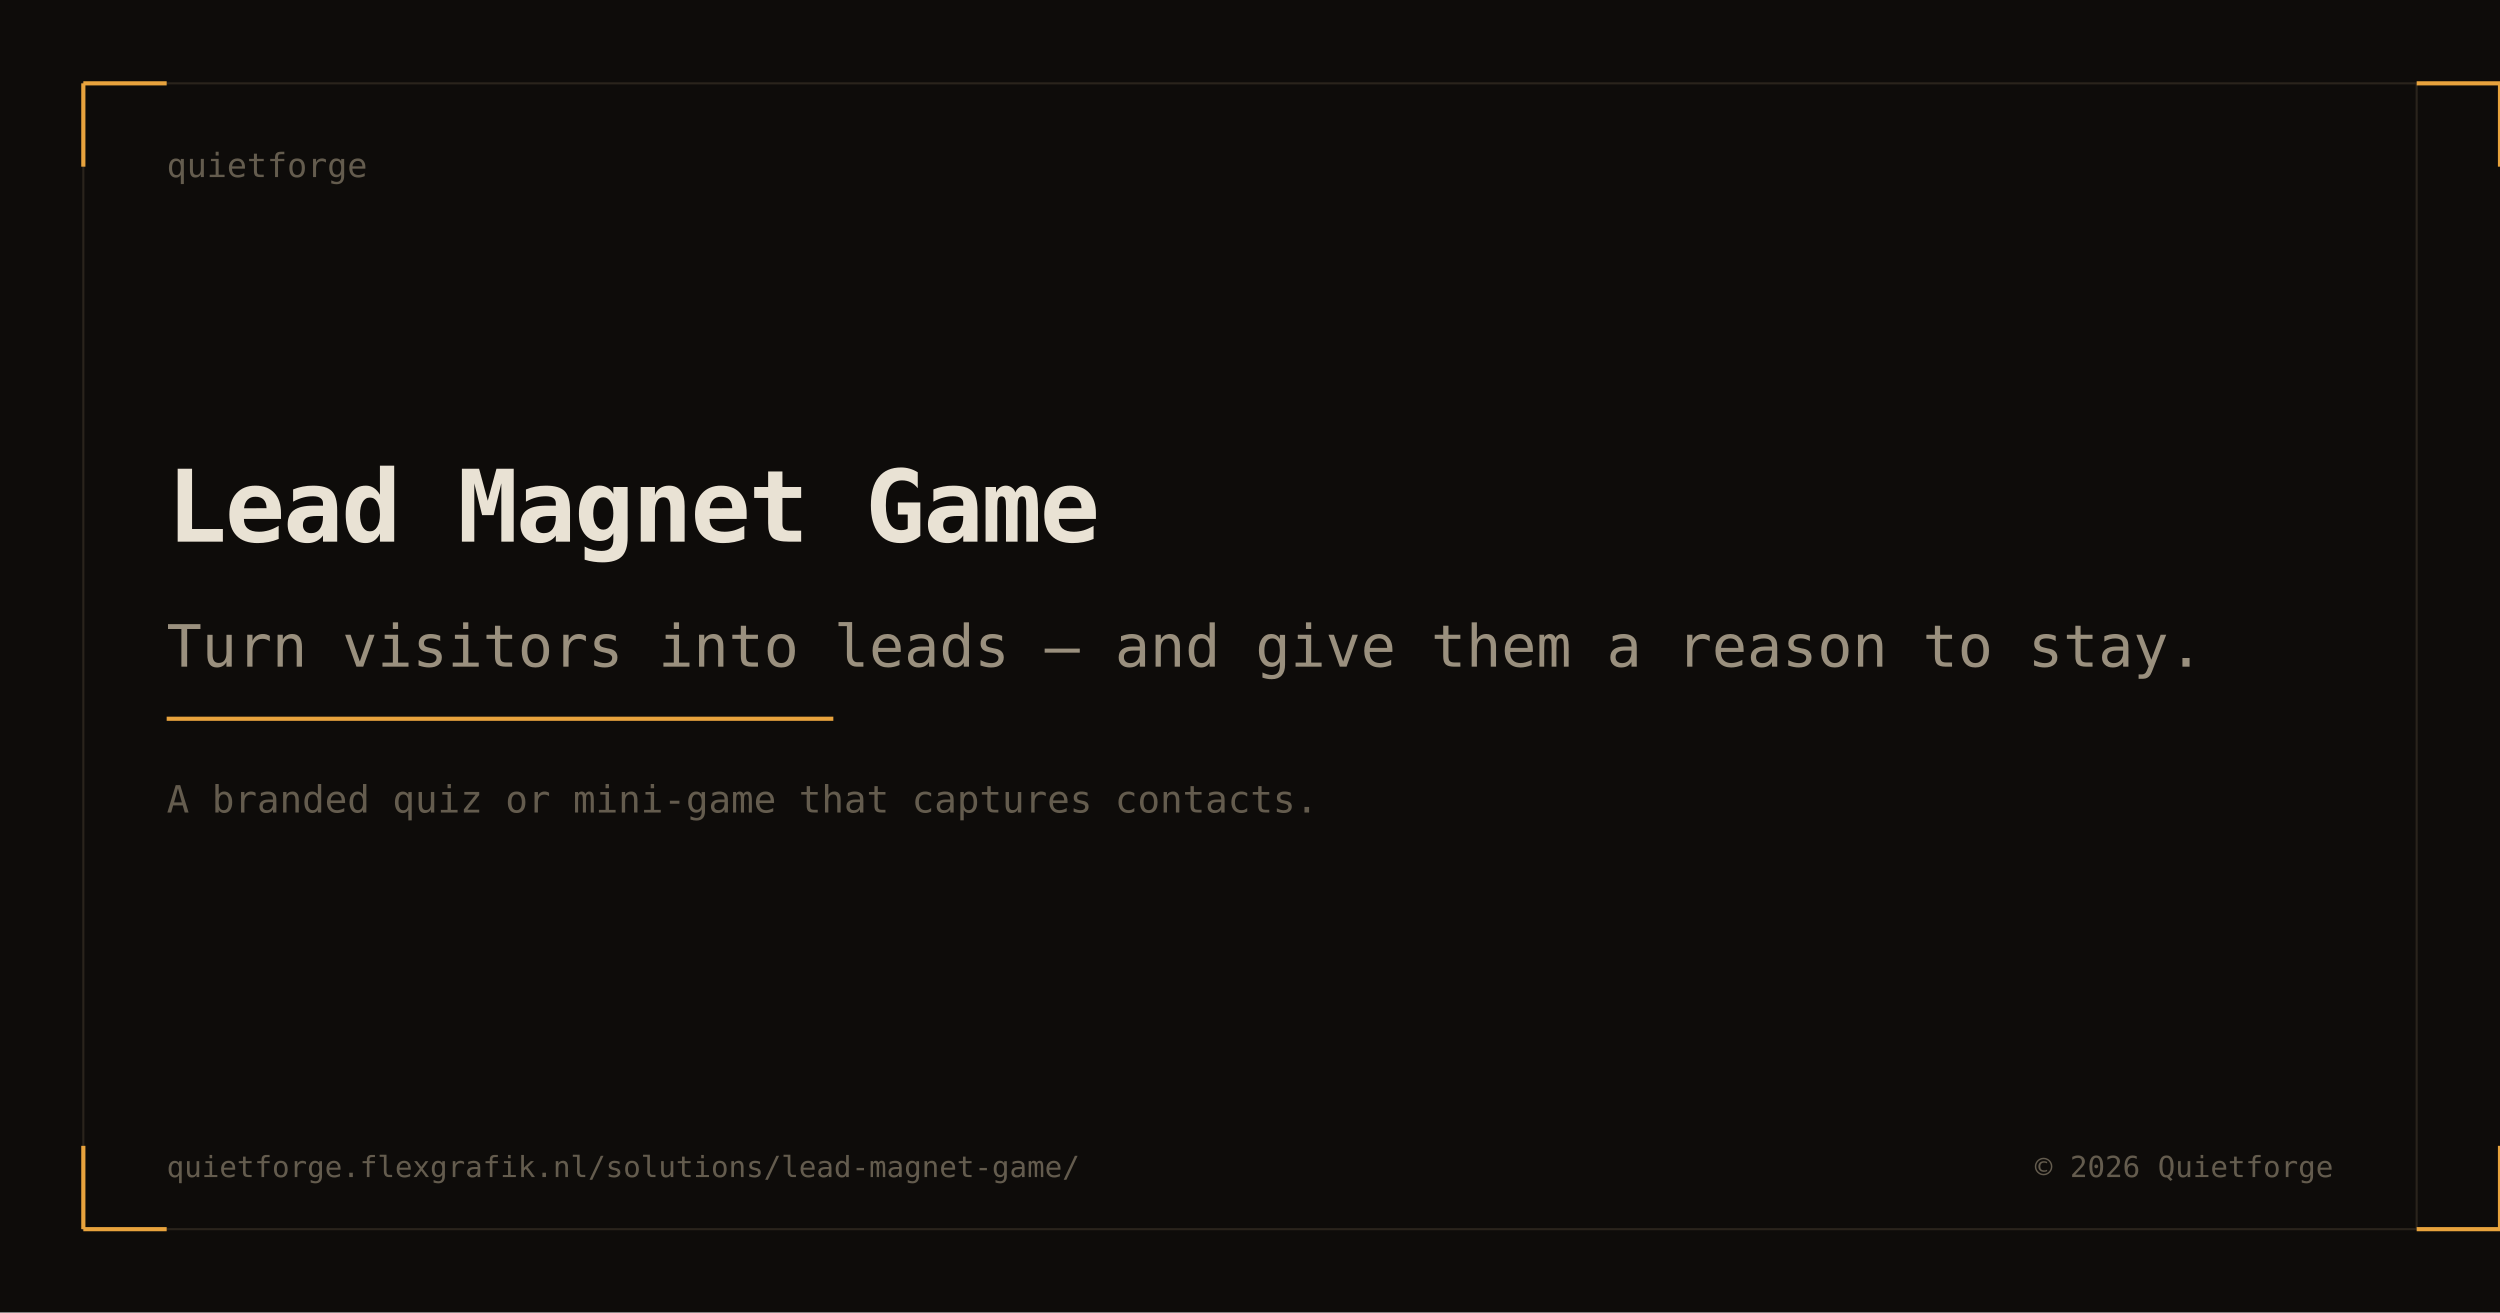
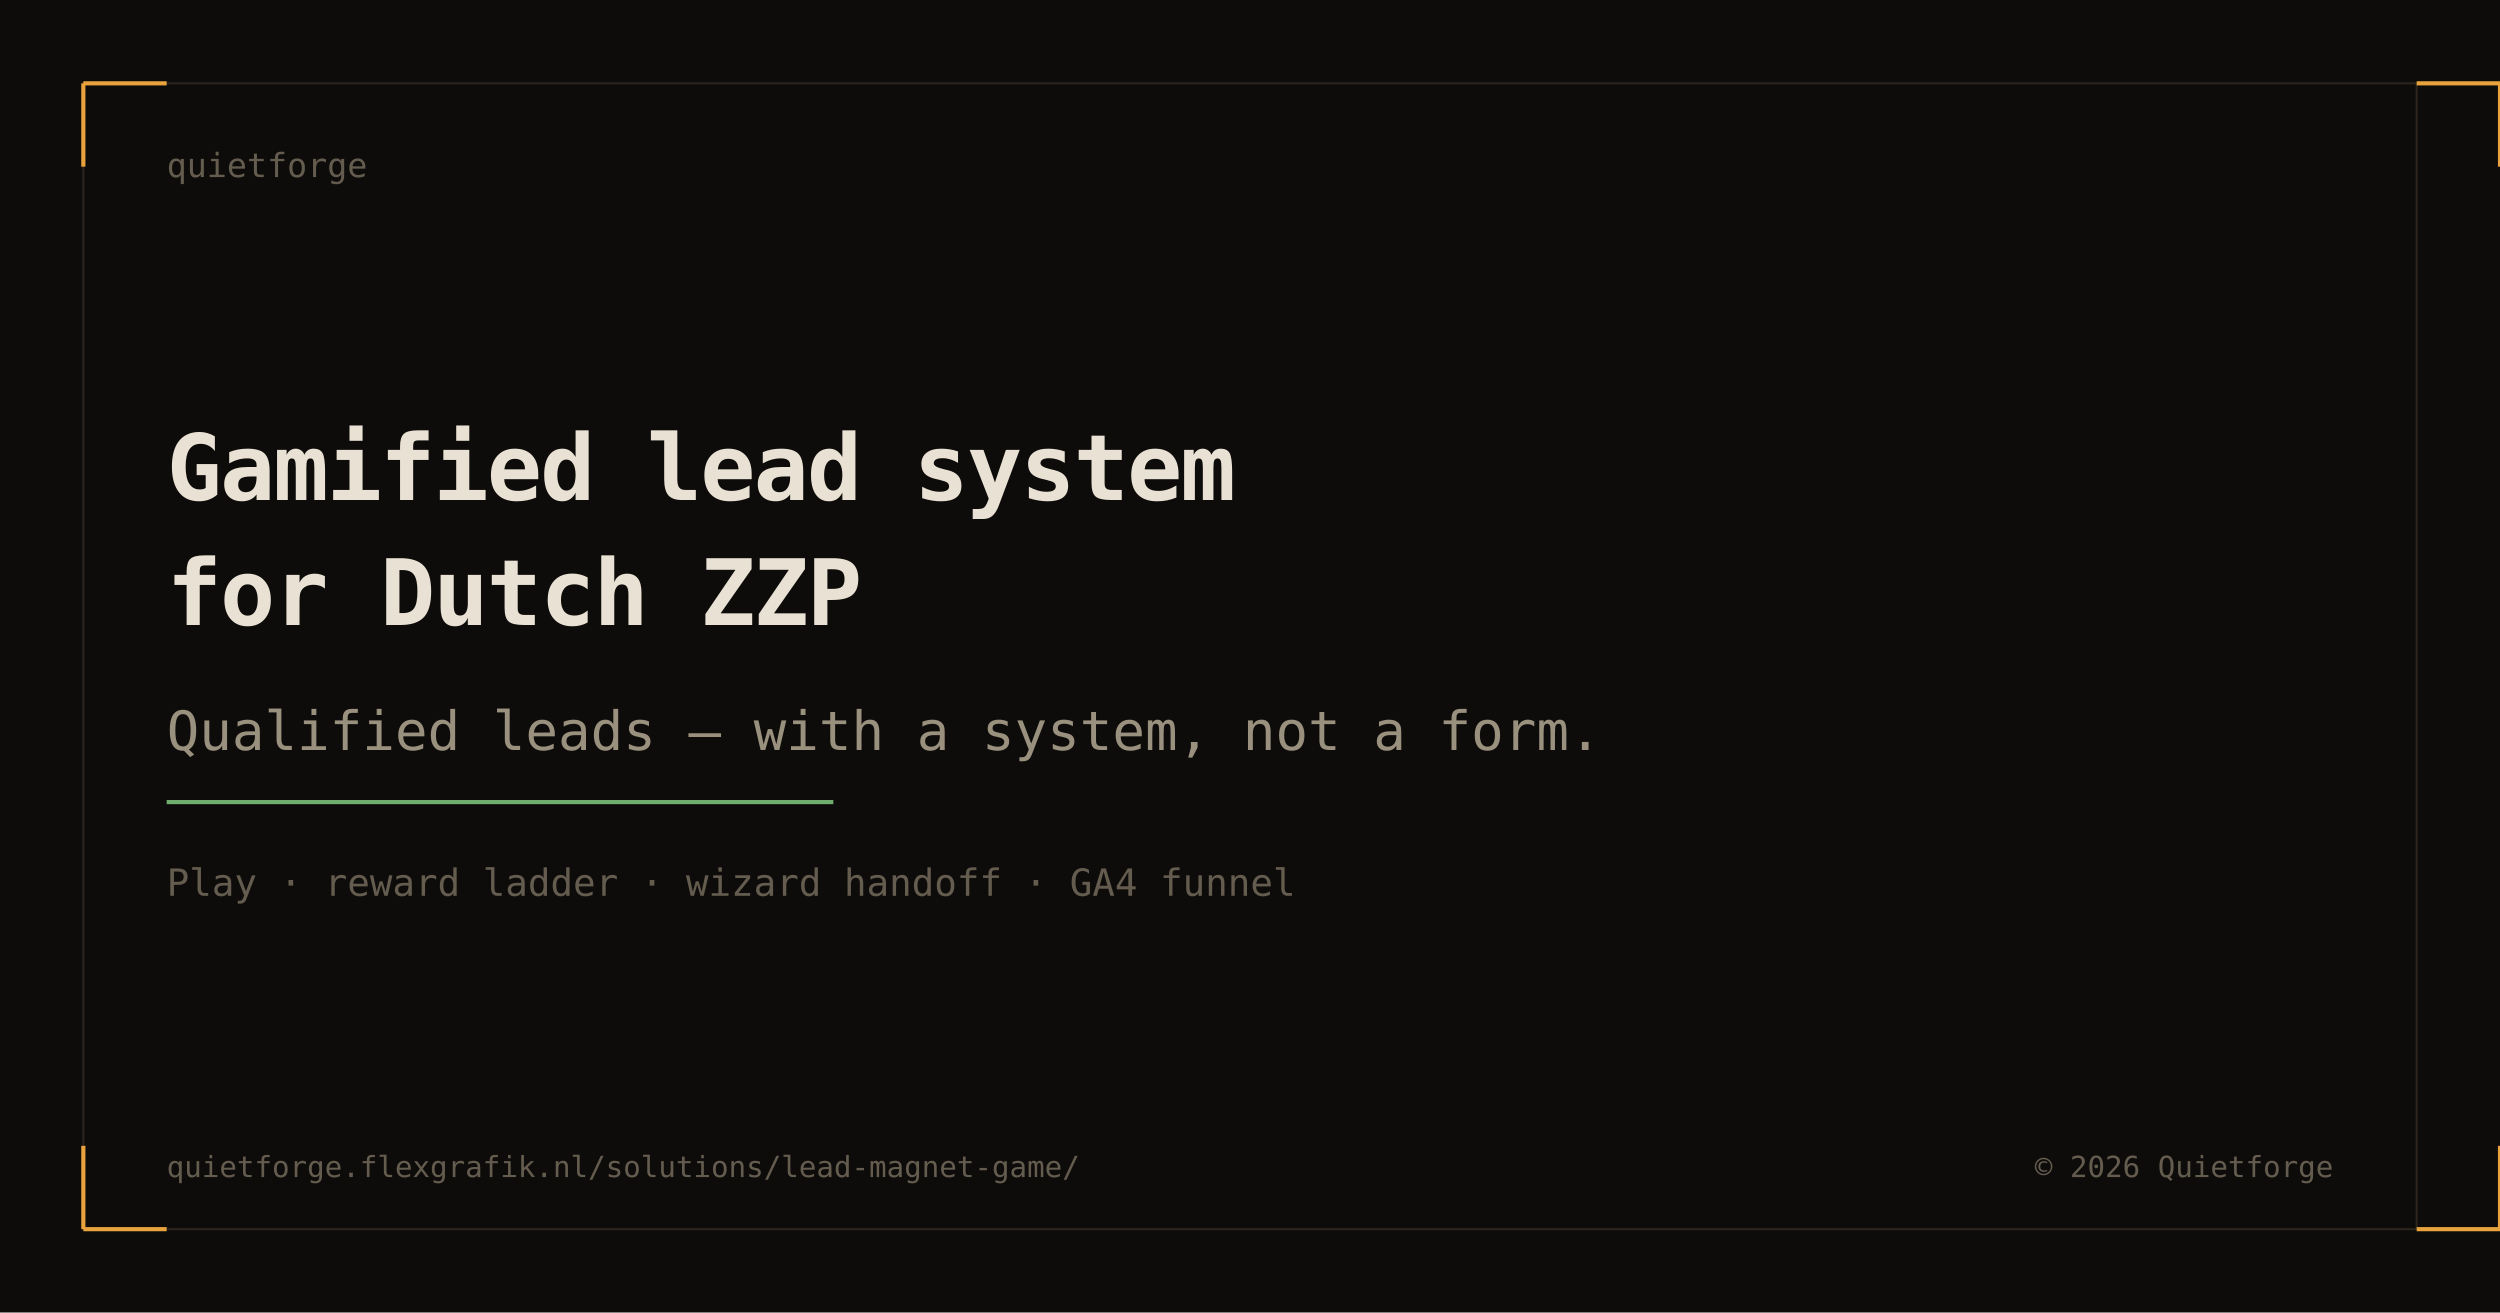
<svg xmlns="http://www.w3.org/2000/svg" width="1200" height="630" viewBox="0 0 1200 630">
  <rect width="1200" height="630" fill="#0e0c0a" />
  <rect x="40" y="40" width="1120" height="550" fill="none" stroke="#2a241c" stroke-width="1" />
  <line x1="40" y1="80" x2="40" y2="40" stroke="#e8a33d" stroke-width="2" />
  <line x1="40" y1="40" x2="80" y2="40" stroke="#e8a33d" stroke-width="2" />
  <line x1="1160" y1="40" x2="1200" y2="40" stroke="#e8a33d" stroke-width="2" />
  <line x1="1200" y1="40" x2="1200" y2="80" stroke="#e8a33d" stroke-width="2" />
  <line x1="40" y1="550" x2="40" y2="590" stroke="#e8a33d" stroke-width="2" />
  <line x1="40" y1="590" x2="80" y2="590" stroke="#e8a33d" stroke-width="2" />
  <line x1="1160" y1="590" x2="1200" y2="590" stroke="#e8a33d" stroke-width="2" />
  <line x1="1200" y1="550" x2="1200" y2="590" stroke="#e8a33d" stroke-width="2" />
  <text x="80" y="85" fill="#645c4e" font-family="'JetBrains Mono', 'SF Mono', monospace" font-size="16" font-weight="500">quietforge</text>
-   <text x="80" y="260" fill="#e9e2d4" font-family="'JetBrains Mono', 'SF Mono', monospace" font-size="48" font-weight="700" letter-spacing="-0.02em">Lead Magnet Game</text>
-   <text x="80" y="320" fill="#9a907e" font-family="'JetBrains Mono', 'SF Mono', monospace" font-size="28" font-weight="400">Turn visitors into leads — and give them a reason to stay.</text>
-   <line x1="80" y1="345" x2="400" y2="345" stroke="#e8a33d" stroke-width="2" />
-   <text x="80" y="390" fill="#645c4e" font-family="'JetBrains Mono', 'SF Mono', monospace" font-size="18" font-weight="400">A branded quiz or mini-game that captures contacts.</text>
+   <text x="80" y="240" fill="#e9e2d4" font-family="'JetBrains Mono', 'SF Mono', monospace" font-size="44" font-weight="700" letter-spacing="-0.02em">Gamified lead system</text>
+   <text x="80" y="300" fill="#e9e2d4" font-family="'JetBrains Mono', 'SF Mono', monospace" font-size="44" font-weight="700" letter-spacing="-0.02em">for Dutch ZZP</text>
+   <text x="80" y="360" fill="#9a907e" font-family="'JetBrains Mono', 'SF Mono', monospace" font-size="26" font-weight="400">Qualified leads — with a system, not a form.</text>
+   <line x1="80" y1="385" x2="400" y2="385" stroke="#6fae6f" stroke-width="2" />
+   <text x="80" y="430" fill="#645c4e" font-family="'JetBrains Mono', 'SF Mono', monospace" font-size="18" font-weight="400">Play · reward ladder · wizard handoff · GA4 funnel</text>
  <text x="80" y="565" fill="#645c4e" font-family="'JetBrains Mono', 'SF Mono', monospace" font-size="14" font-weight="400">quietforge.flexgrafik.nl/solutions/lead-magnet-game/</text>
  <text x="1120" y="565" fill="#645c4e" font-family="'JetBrains Mono', 'SF Mono', monospace" font-size="14" font-weight="400" text-anchor="end">© 2026 Quietforge</text>
</svg>
